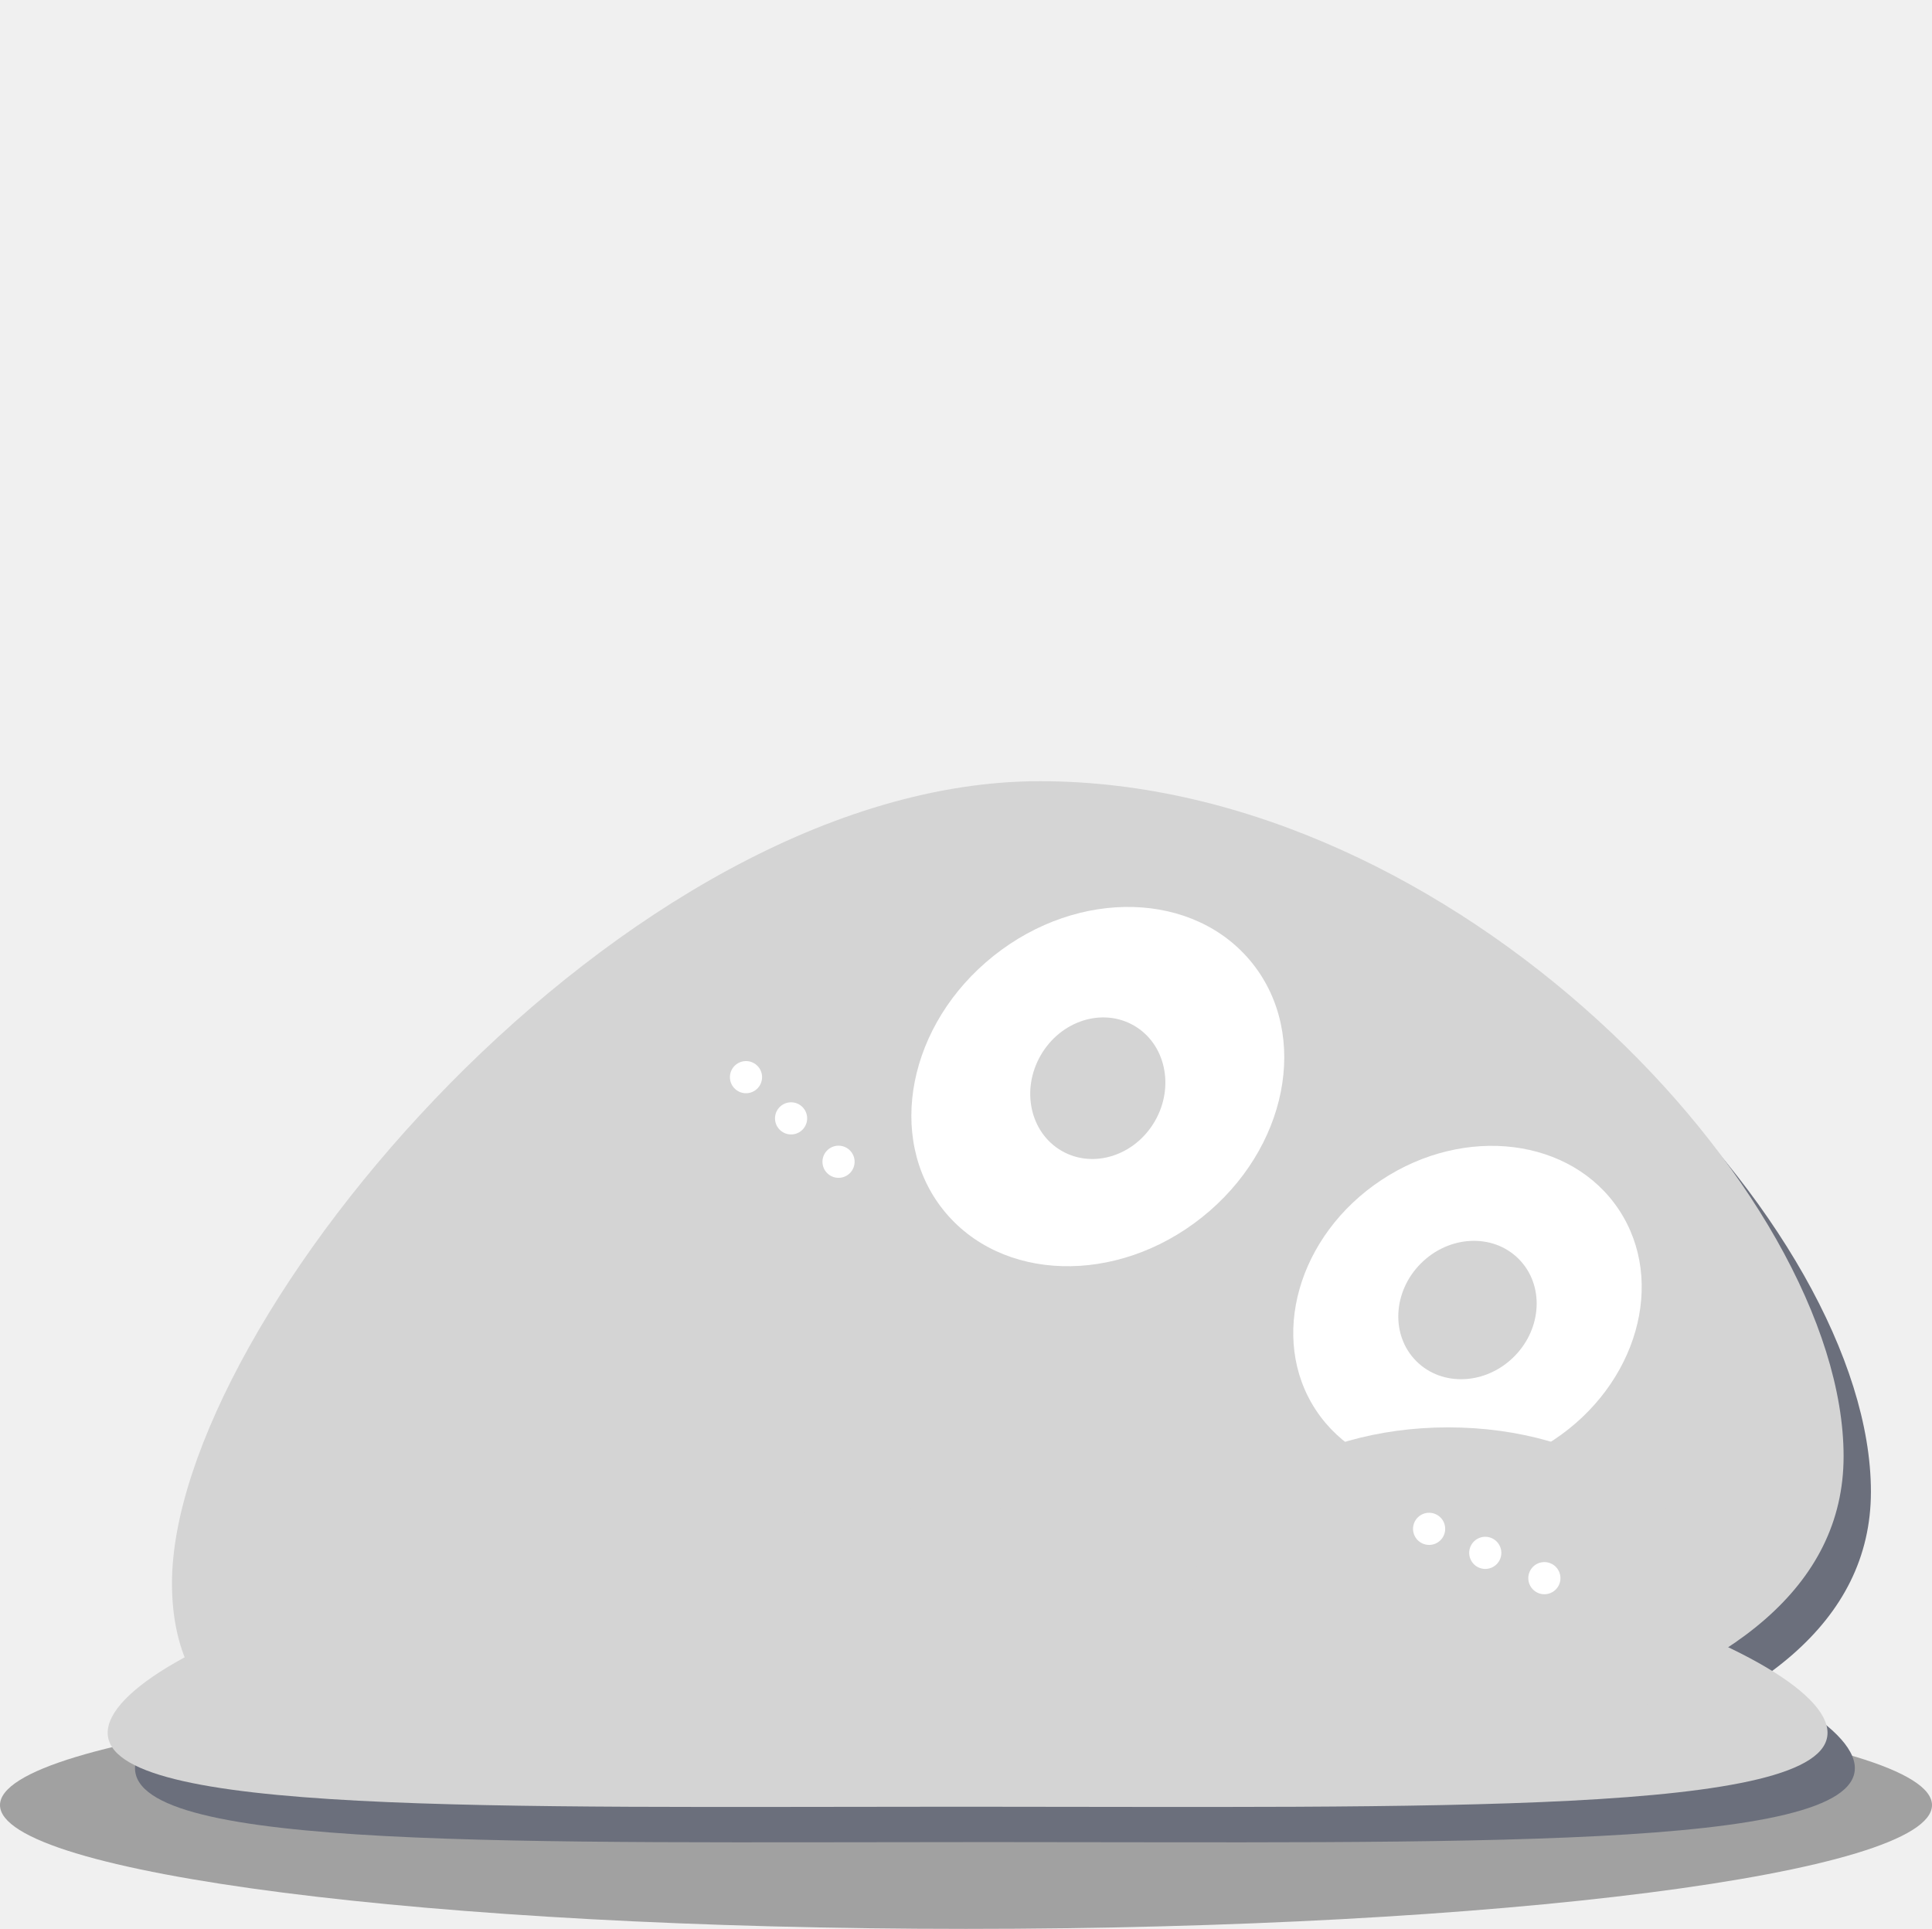
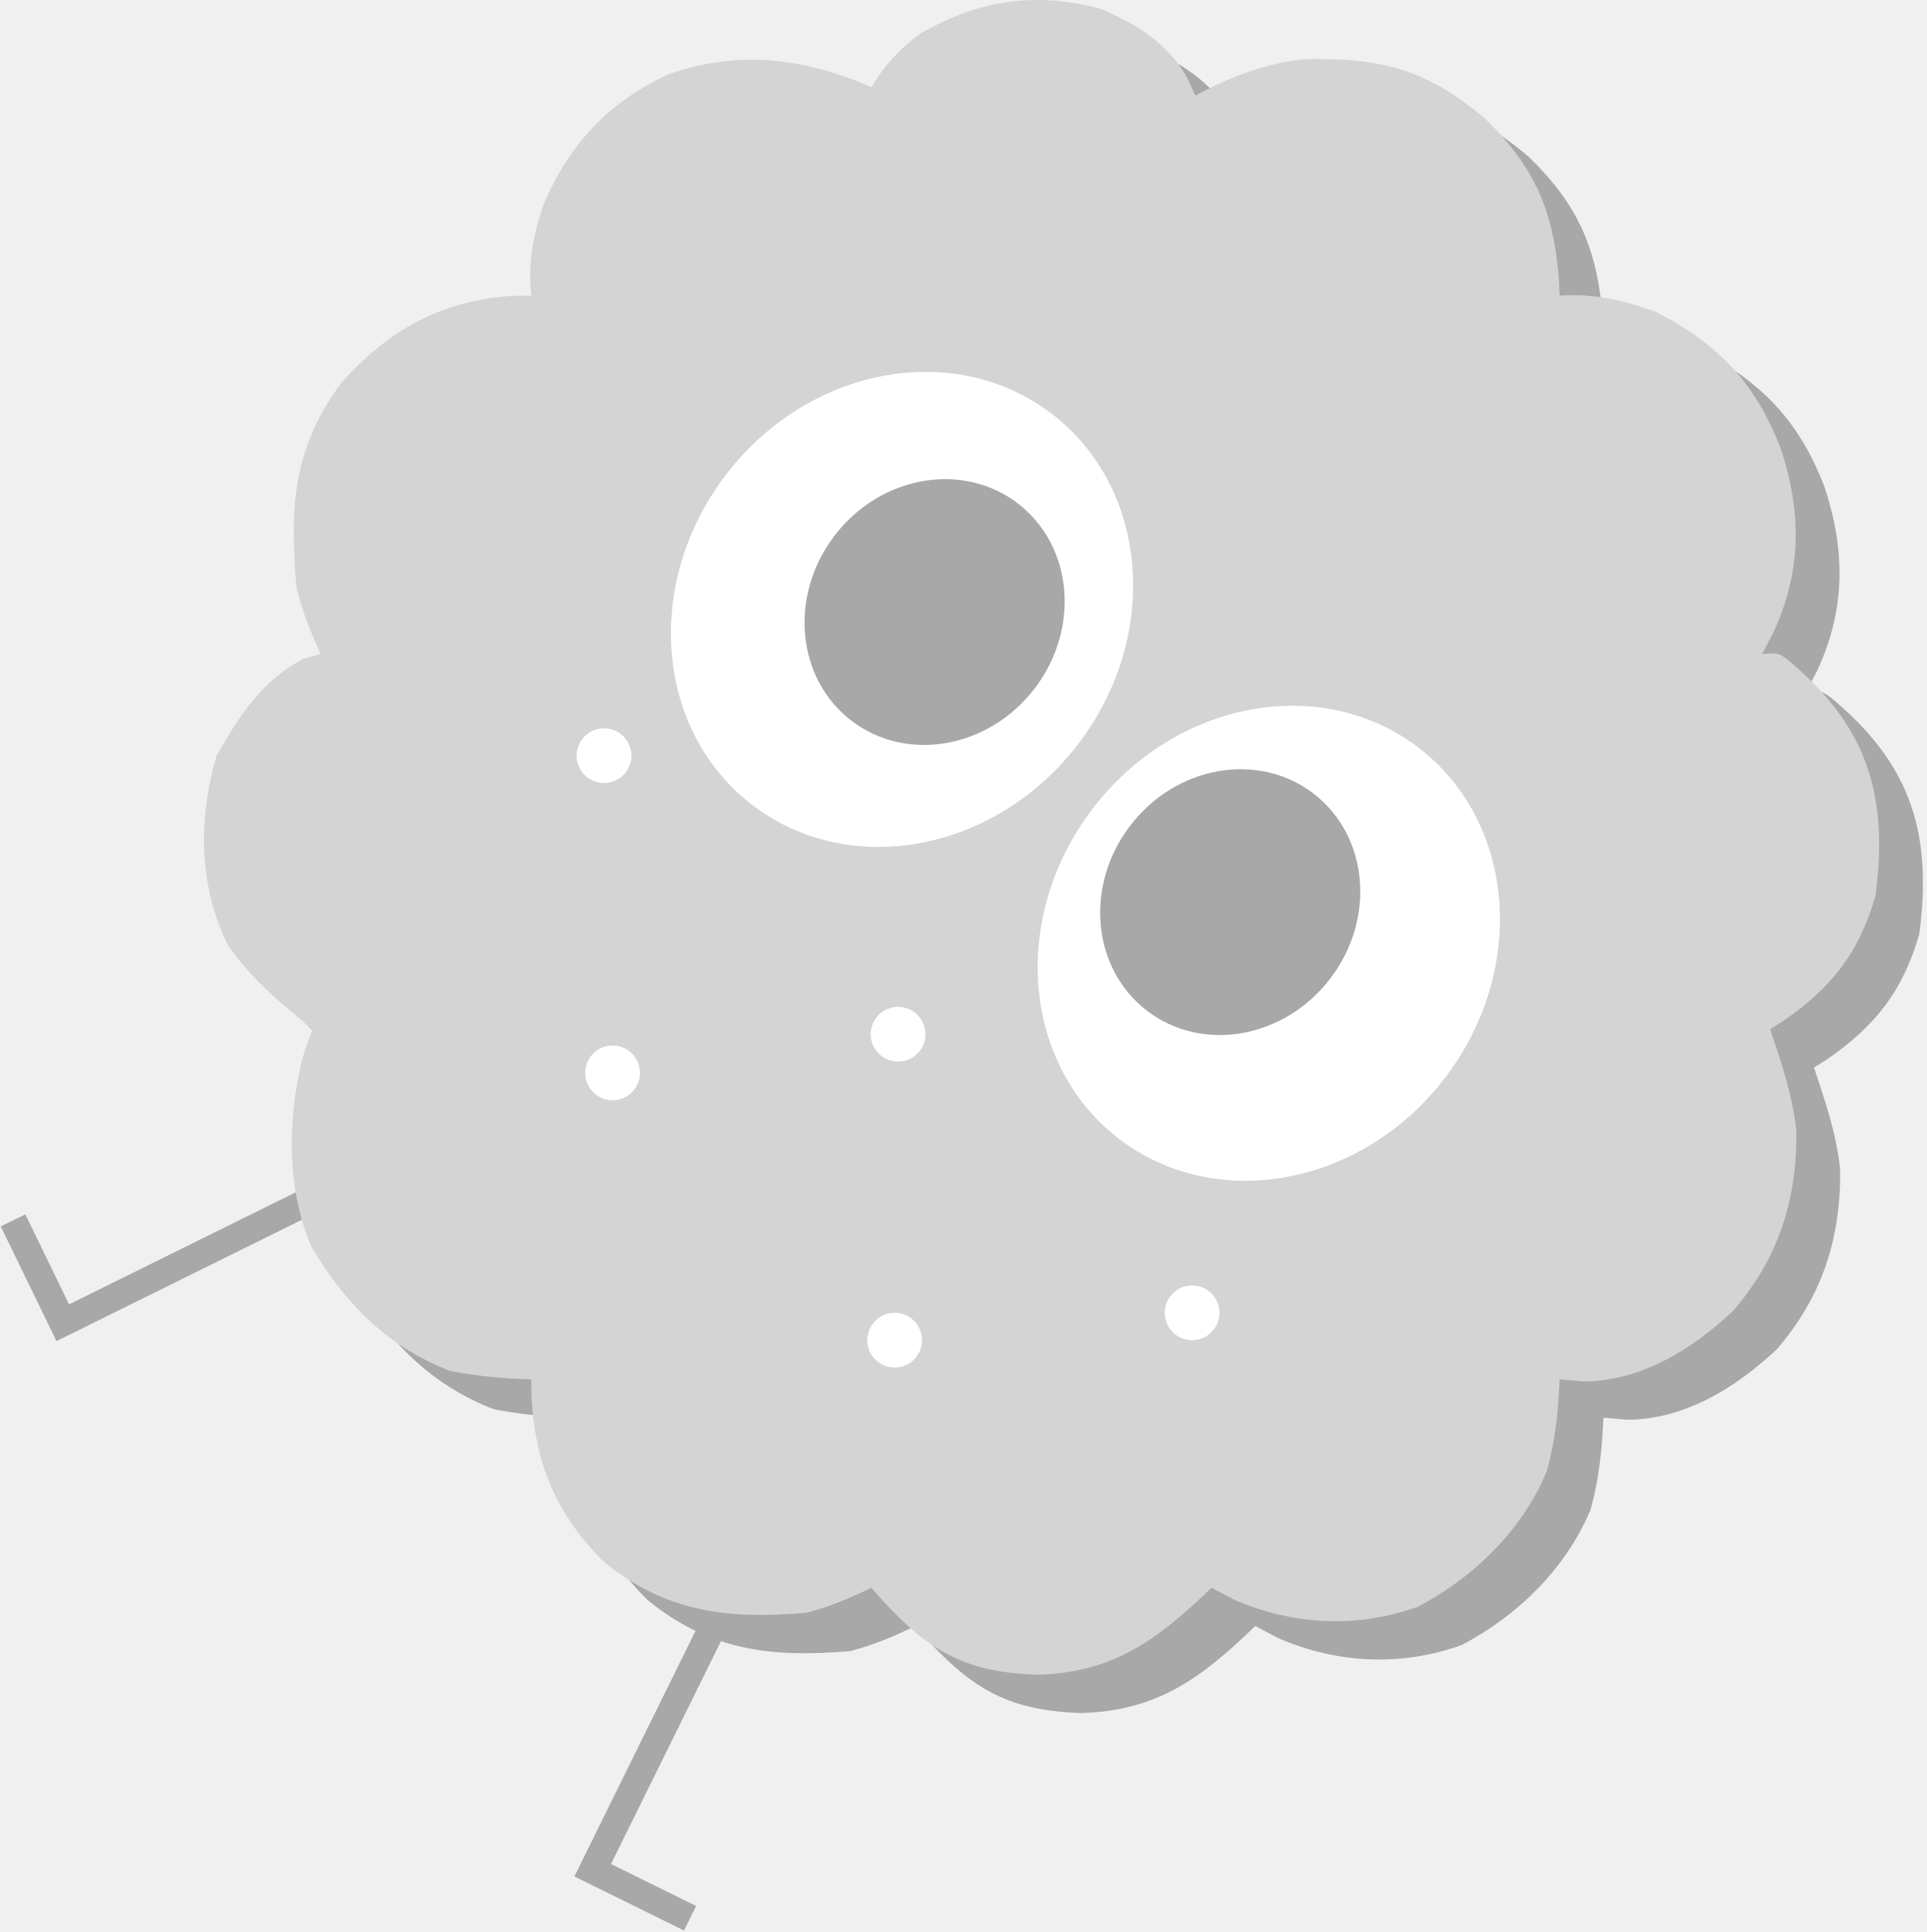
- <svg xmlns="http://www.w3.org/2000/svg" width="601" height="600" viewBox="0 0 601 600" fill="none">
-   <ellipse cx="300.5" cy="561.5" rx="300.5" ry="38.5" fill="#A1A1A1" />
-   <path d="M582 464C582 546.014 438.735 567 309.5 567C180.265 567 62 585.514 62 503.5C62 421.486 202.765 254 332 254C461.235 254 582 381.986 582 464Z" fill="#6B6F7C" />
-   <path d="M577 550C577 575.681 453.855 573 307.5 573C161.145 573 42 575.681 42 550C42 524.319 161.145 480 307.5 480C453.855 480 577 524.319 577 550Z" fill="#6B6F7C" />
-   <ellipse cx="350.003" cy="348.994" rx="52" ry="61.5" transform="rotate(51.4511 350.003 348.994)" fill="#6B6F7C" />
-   <ellipse cx="465" cy="418.499" rx="48.5" ry="56.5" transform="rotate(56.521 465 418.499)" fill="#6B6F7C" />
-   <path d="M338.75 368.987C348.555 374.648 361.54 370.513 367.754 359.751C373.967 348.99 371.055 335.677 361.25 330.016C351.445 324.355 338.46 328.49 332.247 339.251C326.033 350.013 328.945 363.326 338.75 368.987Z" fill="#6B6F7C" />
-   <path d="M449.09 434.409C457.096 442.415 470.709 441.782 479.496 432.995C488.282 424.208 488.915 410.595 480.91 402.589C472.904 394.584 459.291 395.217 450.504 404.004C441.717 412.79 441.084 426.403 449.09 434.409Z" fill="#6B6F7C" />
-   <path d="M237.19 349.754C239.228 351.618 242.391 351.476 244.254 349.438C246.117 347.4 245.976 344.237 243.938 342.374C241.9 340.51 238.737 340.652 236.874 342.69C235.01 344.728 235.152 347.891 237.19 349.754Z" fill="#6B6F7C" />
-   <path d="M251.213 362.575C253.252 364.438 256.414 364.296 258.277 362.258C260.141 360.22 259.999 357.057 257.961 355.194C255.923 353.331 252.76 353.473 250.897 355.511C249.034 357.549 249.175 360.711 251.213 362.575Z" fill="#6B6F7C" />
-   <path d="M265.975 376.071C268.013 377.934 271.175 377.792 273.039 375.754C274.902 373.716 274.76 370.553 272.722 368.69C270.684 366.827 267.521 366.969 265.658 369.007C263.795 371.045 263.937 374.207 265.975 376.071Z" fill="#6B6F7C" />
-   <ellipse cx="459" cy="508" rx="79.5" ry="53" fill="#6B6F7C" />
-   <path d="M451.097 491.161C453.636 492.247 456.575 491.07 457.661 488.531C458.747 485.992 457.57 483.053 455.031 481.967C452.492 480.881 449.553 482.058 448.467 484.597C447.381 487.136 448.558 490.074 451.097 491.161Z" fill="#6B6F7C" />
-   <path d="M468.565 498.633C471.104 499.72 474.043 498.542 475.129 496.003C476.215 493.465 475.038 490.526 472.499 489.44C469.96 488.353 467.021 489.531 465.935 492.07C464.849 494.608 466.026 497.547 468.565 498.633Z" fill="#6B6F7C" />
-   <path d="M486.952 506.506C489.491 507.593 492.43 506.415 493.516 503.876C494.603 501.338 493.425 498.399 490.886 497.313C488.348 496.226 485.409 497.404 484.323 499.943C483.236 502.481 484.414 505.42 486.952 506.506Z" fill="#6B6F7C" />
-   <path d="M573.5 453C573.5 535.014 430.235 556 301 556C171.765 556 53.5 574.514 53.5 492.5C53.5 410.486 194.265 243 323.5 243C452.735 243 573.5 370.986 573.5 453Z" fill="#D4D4D4" />
-   <path d="M568.5 539C568.5 564.681 445.355 562 299 562C152.645 562 33.5 564.681 33.5 539C33.5 513.319 152.645 469 299 469C445.355 469 568.5 513.319 568.5 539Z" fill="#D4D4D4" />
-   <ellipse cx="341.503" cy="337.994" rx="52" ry="61.5" transform="rotate(51.4511 341.503 337.994)" fill="white" />
-   <ellipse cx="456.5" cy="407.499" rx="48.5" ry="56.5" transform="rotate(56.521 456.5 407.499)" fill="white" />
-   <path d="M330.25 357.987C340.055 363.648 353.04 359.513 359.254 348.751C365.467 337.99 362.555 324.677 352.75 319.016C342.945 313.355 329.96 317.49 323.747 328.251C317.533 339.013 320.445 352.326 330.25 357.987Z" fill="#D4D4D4" />
-   <path d="M440.59 423.409C448.596 431.415 462.209 430.782 470.996 421.995C479.782 413.208 480.415 399.595 472.41 391.589C464.404 383.584 450.791 384.217 442.004 393.004C433.217 401.79 432.584 415.403 440.59 423.409Z" fill="#D4D4D4" />
-   <path d="M228.69 338.754C230.728 340.618 233.891 340.476 235.754 338.438C237.617 336.4 237.476 333.237 235.438 331.374C233.4 329.51 230.237 329.652 228.374 331.69C226.51 333.728 226.652 336.891 228.69 338.754Z" fill="white" />
-   <path d="M242.713 351.575C244.752 353.438 247.914 353.296 249.777 351.258C251.641 349.22 251.499 346.057 249.461 344.194C247.423 342.331 244.26 342.473 242.397 344.511C240.534 346.549 240.675 349.711 242.713 351.575Z" fill="white" />
-   <path d="M257.475 365.071C259.513 366.934 262.675 366.792 264.539 364.754C266.402 362.716 266.26 359.553 264.222 357.69C262.184 355.827 259.021 355.969 257.158 358.007C255.295 360.045 255.437 363.207 257.475 365.071Z" fill="white" />
-   <ellipse cx="450.5" cy="497" rx="79.5" ry="53" fill="#D4D4D4" />
-   <path d="M442.597 480.161C445.136 481.247 448.075 480.07 449.161 477.531C450.247 474.992 449.07 472.053 446.531 470.967C443.992 469.881 441.053 471.058 439.967 473.597C438.881 476.136 440.058 479.074 442.597 480.161Z" fill="white" />
-   <path d="M460.065 487.633C462.604 488.72 465.543 487.542 466.629 485.003C467.715 482.465 466.538 479.526 463.999 478.44C461.46 477.353 458.521 478.531 457.435 481.07C456.349 483.608 457.526 486.547 460.065 487.633Z" fill="white" />
-   <path d="M478.452 495.504C480.991 496.591 483.93 495.413 485.016 492.875C486.103 490.336 484.925 487.397 482.386 486.311C479.848 485.224 476.909 486.402 475.823 488.941C474.736 491.479 475.914 494.418 478.452 495.504Z" fill="white" />
+ <svg xmlns="http://www.w3.org/2000/svg" width="352" height="353" viewBox="0 0 352 353" fill="none">
+   <path fill-rule="evenodd" clip-rule="evenodd" d="M12.617 238.322L4.634 221.886L0.137 224.071L10.32 245.037L109.849 195.814L107.632 191.331L12.617 238.322Z" fill="#A8A8A8" />
+   <path fill-rule="evenodd" clip-rule="evenodd" d="M111.618 340.581L127.162 348.247L124.95 352.731L104.922 342.853L145.838 259.895L150.322 262.106L111.618 340.581Z" fill="#A8A8A8" />
+   <path d="M335.516 128.361C332.974 126.227 332.975 126.226 329.889 126.509C330.591 125.158 331.293 123.808 332.016 122.416C337.151 111.205 337.108 100.611 333.309 89.002C328.661 76.928 321.929 69.918 310.66 64.061C304.55 61.821 299.393 60.609 292.91 61.014C292.872 60.166 292.835 59.318 292.795 58.444C291.867 45.584 288.345 37.406 279.135 28.552C268.516 19.546 260.019 17.545 246.368 17.801C239.006 18.597 232.89 20.981 226.348 24.458C225.716 23.047 225.716 23.048 225.071 21.609C221.698 15.103 215.371 11.182 208.805 8.536C197.048 5.443 186.642 7.045 176.16 13.118C172.333 15.87 169.662 18.871 167.18 22.936C166.408 22.606 165.636 22.276 164.84 21.936C153.066 17.349 141.96 16.374 129.924 20.651C119.215 25.665 111.924 33.338 107.276 44.45C105.34 50.116 104.438 54.96 105.057 61.014C103.712 61.02 103.711 61.02 102.34 61.026C89.245 61.648 79.247 66.935 70.389 76.912C61.543 88.834 60.873 99.51 62.16 114.324C63.258 118.788 64.654 122.338 66.598 126.509C65.561 126.792 64.524 127.075 63.455 127.366C55.91 131.251 51.761 137.708 47.553 145.074C44.215 156.721 44.243 168.663 49.606 179.648C53.818 185.806 59.398 190.431 65.12 195.051C64.401 196.989 64.4 196.989 63.668 198.966C60.455 210.095 60.173 224.217 64.975 234.956C71.135 245.363 79.063 253.221 90.264 257.5C95.204 258.452 100.036 258.906 105.057 259.024C105.06 259.947 105.065 260.87 105.069 261.821C105.623 274.188 109.575 283.704 118.317 292.366C129.734 301.663 141.094 302.902 155.348 301.672C159.647 300.53 163.144 299.058 167.18 297.102C167.808 297.819 168.436 298.536 169.082 299.275C177.921 308.936 184.54 312.511 197.412 313C211.373 312.621 219.373 306.691 229.305 297.102C230.678 297.825 232.051 298.547 233.465 299.292C244.274 303.982 255.959 304.545 267.041 300.559C277.113 295.267 286.036 286.661 290.535 275.873C292.114 270.336 292.652 264.773 292.91 259.024C294.344 259.15 295.777 259.276 297.254 259.405C307.71 259.362 317.063 253.612 324.608 246.493C332.831 236.93 336.247 226.433 336.153 213.74C335.503 207.266 333.417 201.181 331.368 195.051C332.136 194.568 332.906 194.085 333.698 193.587C342.47 187.543 347.559 181.18 350.598 170.681C353.015 152.529 349.125 140.021 335.516 128.361Z" fill="#A8A8A8" />
+   <path d="M327.516 121.361C324.974 119.227 324.975 119.226 321.889 119.509C322.591 118.158 323.293 116.808 324.016 115.416C329.151 104.205 329.108 93.611 325.309 82.002C320.661 69.928 313.929 62.918 302.66 57.061C296.55 54.821 291.393 53.609 284.91 54.014C284.872 53.166 284.835 52.318 284.795 51.444C283.867 38.584 280.345 30.406 271.135 21.552C260.516 12.546 252.019 10.545 238.368 10.801C231.006 11.597 224.89 13.981 218.348 17.458C217.716 16.047 217.716 16.048 217.071 14.609C213.698 8.103 207.371 4.182 200.805 1.536C189.048 -1.557 178.642 0.045 168.16 6.118C164.333 8.87 161.662 11.871 159.18 15.936C158.408 15.606 157.636 15.276 156.84 14.936C145.066 10.349 133.96 9.374 121.924 13.651C111.215 18.665 103.924 26.338 99.276 37.45C97.34 43.116 96.438 47.96 97.057 54.014C95.712 54.02 95.711 54.02 94.34 54.026C81.245 54.648 71.247 59.935 62.389 69.912C53.543 81.834 52.873 92.51 54.16 107.324C55.258 111.788 56.654 115.338 58.598 119.509C57.561 119.792 56.524 120.075 55.455 120.366C47.91 124.251 43.761 130.708 39.553 138.074C36.215 149.721 36.243 161.663 41.606 172.648C45.818 178.806 51.398 183.431 57.12 188.051C56.401 189.989 56.4 189.989 55.668 191.966C52.455 203.095 52.173 217.217 56.975 227.956C63.135 238.363 71.063 246.221 82.264 250.5C87.204 251.452 92.036 251.906 97.057 252.024C97.06 252.947 97.065 253.87 97.069 254.821C97.623 267.188 101.575 276.704 110.317 285.366C121.734 294.663 133.094 295.902 147.348 294.672C151.647 293.53 155.144 292.058 159.18 290.102C159.808 290.819 160.436 291.536 161.082 292.275C169.921 301.936 176.54 305.511 189.412 306C203.373 305.621 211.373 299.691 221.305 290.102C222.678 290.825 224.051 291.547 225.465 292.292C236.274 296.982 247.959 297.545 259.041 293.559C269.113 288.267 278.036 279.661 282.535 268.873C284.114 263.336 284.652 257.773 284.91 252.024C286.344 252.15 287.777 252.276 289.254 252.405C299.71 252.362 309.063 246.612 316.608 239.493C324.831 229.93 328.247 219.433 328.153 206.74C327.503 200.266 325.417 194.181 323.368 188.051C324.136 187.568 324.906 187.085 325.698 186.587C334.47 180.543 339.559 174.18 342.598 163.681C345.015 145.529 341.125 133.021 327.516 121.361Z" fill="#D4D4D4" />
+   <path d="M106.899 141.698C108.904 143.597 112.068 143.512 113.968 141.508C115.867 139.503 115.782 136.339 113.778 134.439C111.773 132.54 108.609 132.625 106.709 134.629C104.81 136.634 104.895 139.798 106.899 141.698Z" fill="white" />
+   <path d="M160.614 192.596C162.619 194.496 165.783 194.411 167.683 192.406C169.582 190.402 169.497 187.237 167.493 185.338C165.488 183.438 162.323 183.523 160.424 185.528C158.525 187.532 158.61 190.697 160.614 192.596Z" fill="white" />
+   <path d="M214.326 243.499C216.331 245.398 219.495 245.313 221.395 243.308C223.294 241.304 223.209 238.139 221.205 236.24C219.2 234.341 216.035 234.426 214.136 236.43C212.237 238.435 212.322 241.599 214.326 243.499Z" fill="white" />
+   <path d="M108.46 199.659C110.464 201.558 113.629 201.473 115.528 199.469C117.428 197.464 117.343 194.3 115.338 192.4C113.334 190.501 110.169 190.586 108.27 192.59C106.37 194.595 106.455 197.759 108.46 199.659Z" fill="white" />
+   <path d="M159.994 248.495C161.998 250.394 165.163 250.309 167.063 248.305C168.962 246.3 168.877 243.135 166.872 241.236C164.868 239.337 161.703 239.422 159.804 241.426C157.905 243.431 157.99 246.595 159.994 248.495Z" fill="white" />
+   <path d="M137.442 147.094C155.21 160.681 181.852 155.692 196.949 135.95C212.046 116.208 209.881 89.189 192.114 75.602C174.346 62.015 147.704 67.004 132.607 86.746C117.51 106.488 119.675 133.506 137.442 147.094Z" fill="white" />
+   <path d="M204.442 208.094C222.21 221.681 248.852 216.692 263.949 196.95C279.046 177.208 276.881 150.189 259.114 136.602C241.346 123.015 214.704 128.004 199.607 147.746C184.51 167.488 186.675 194.506 204.442 208.094Z" fill="white" />
+   <path d="M155.541 131.689C165.631 139.405 180.61 136.77 188.997 125.802C197.384 114.834 196.004 99.688 185.914 91.972C175.823 84.255 160.844 86.891 152.457 97.859C144.07 108.826 145.45 123.973 155.541 131.689Z" fill="#A8A8A8" />
+   <path d="M209.541 184.689C219.631 192.405 234.61 189.77 242.997 178.802C251.384 167.834 250.004 152.688 239.914 144.972C229.823 137.255 214.844 139.891 206.457 150.859C198.07 161.826 199.45 176.973 209.541 184.689Z" fill="#A8A8A8" />
</svg>
